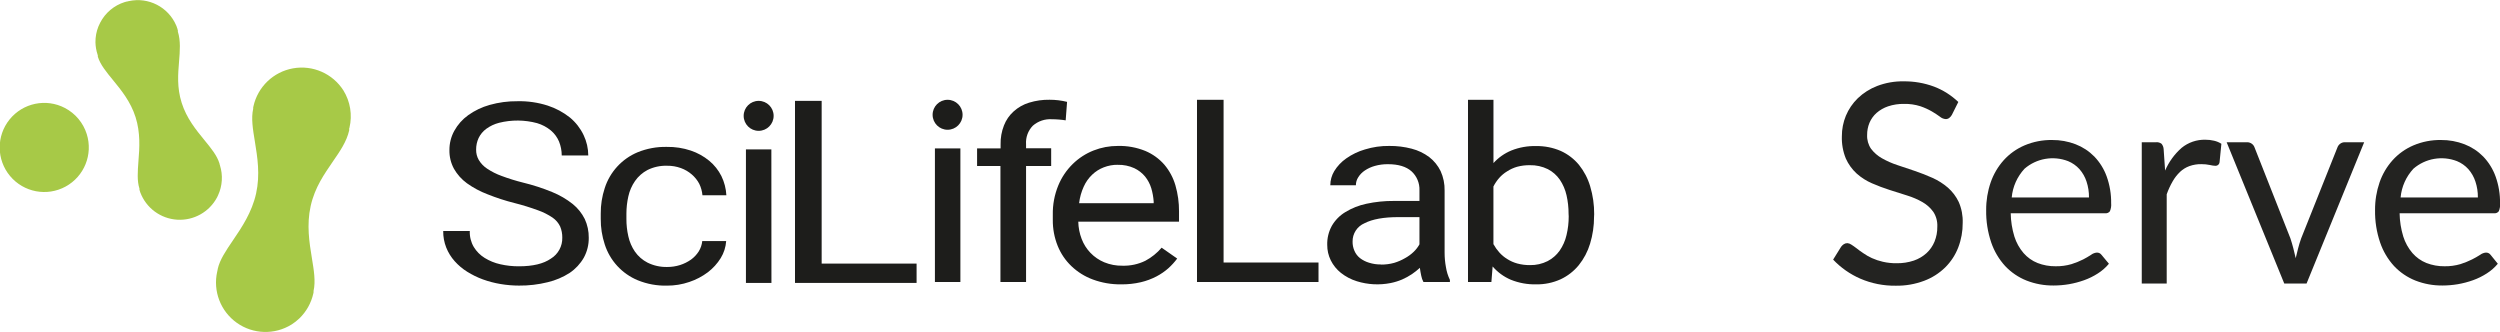
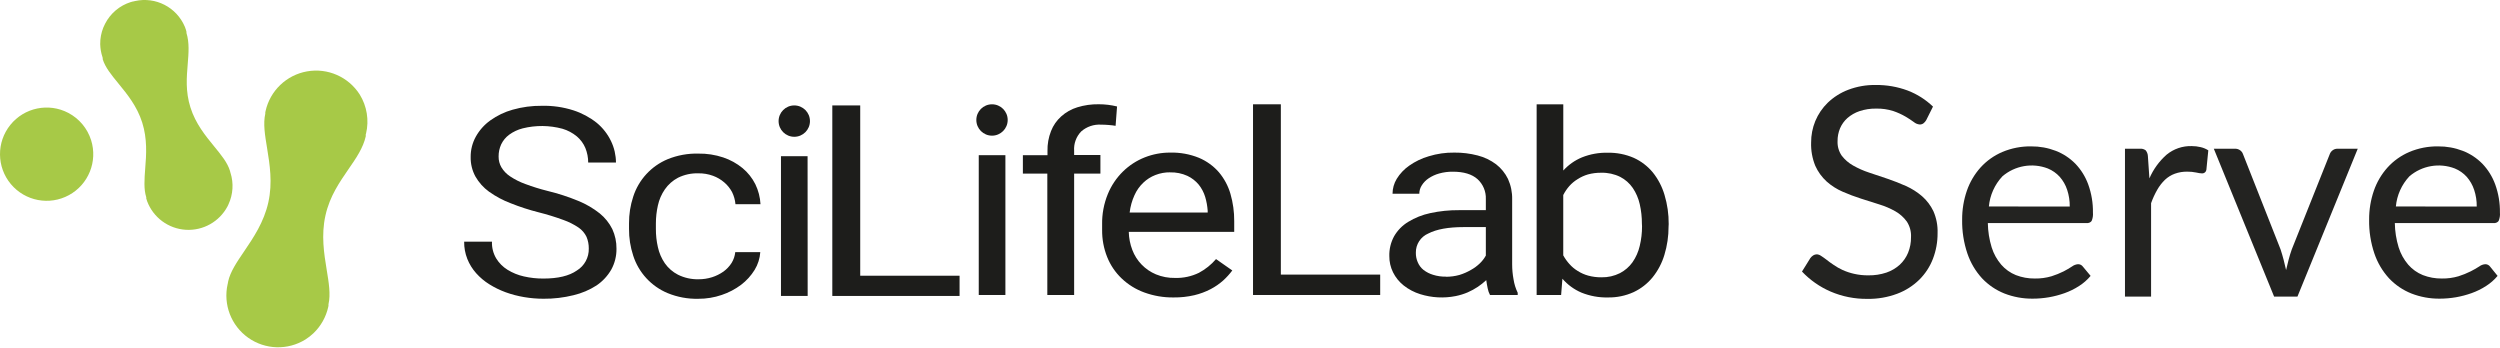
- <svg xmlns="http://www.w3.org/2000/svg" id="Layer_1" data-name="Layer 1" viewBox="0 0 627.3 83.3">
-   <defs>
-     <style>.cls-1{fill:#1d1d1b;}.cls-2{fill:#a7c947;}.cls-3{fill:#232321;}</style>
+ <svg xmlns="http://www.w3.org/2000/svg" id="Layer_1" data-name="Layer 1" viewBox="0 0 599.404 83.263" version="1.1" width="599.404" height="83.263">
+   <defs id="defs1">
+     <style id="style1">.cls-1{fill:#1d1d1b;}.cls-2{fill:#a7c947;}.cls-3{fill:#232321;}</style>
  </defs>
-   <path class="cls-1" d="M590.86,413.77v-29.1H585v-4.42h5.9v-1a12.22,12.22,0,0,1,.85-4.78,9.18,9.18,0,0,1,2.43-3.51,10.26,10.26,0,0,1,3.87-2.19,16.52,16.52,0,0,1,5.14-.73,18.12,18.12,0,0,1,4.39.53l-.35,4.64c-.48-.08-1-.15-1.64-.2s-1.21-.08-1.81-.08a6.63,6.63,0,0,0-4.8,1.63,6.07,6.07,0,0,0-1.69,4.65v1h6.3v4.46h-6.3v29.1Z" transform="translate(-339.83 -343.01)" />
-   <path class="cls-1" d="M480.92,402.62a7,7,0,0,0-.54-2.79,5.7,5.7,0,0,0-1.89-2.21,16.07,16.07,0,0,0-3.68-1.85,58.43,58.43,0,0,0-5.87-1.81,53.14,53.14,0,0,1-6.75-2.19A22.81,22.81,0,0,1,457,389a11.59,11.59,0,0,1-3.26-3.64,9.39,9.39,0,0,1-1.14-4.67,9.88,9.88,0,0,1,1.23-4.87,11.91,11.91,0,0,1,3.47-3.9,17.14,17.14,0,0,1,5.38-2.58,24.67,24.67,0,0,1,7-.93,23,23,0,0,1,7.59,1.1,17.84,17.84,0,0,1,5.58,3,13,13,0,0,1,3.42,4.4,12,12,0,0,1,1.17,5.11h-6.66a9.32,9.32,0,0,0-.68-3.5,7.44,7.44,0,0,0-2.05-2.78,9.73,9.73,0,0,0-3.45-1.83,19,19,0,0,0-9.53-.09,9.43,9.43,0,0,0-3.25,1.53,6.24,6.24,0,0,0-1.9,2.3,6.8,6.8,0,0,0-.62,2.91,5,5,0,0,0,.67,2.6,6.77,6.77,0,0,0,2.09,2.17,16.78,16.78,0,0,0,3.64,1.83,49.26,49.26,0,0,0,5.34,1.66,50.58,50.58,0,0,1,7.39,2.4,21,21,0,0,1,5.13,3,11.39,11.39,0,0,1,3,3.75,10.89,10.89,0,0,1,1,4.7,10.13,10.13,0,0,1-1.24,5,11.53,11.53,0,0,1-3.54,3.81,17.76,17.76,0,0,1-5.51,2.34,28.71,28.71,0,0,1-7.2.85,27.56,27.56,0,0,1-4.63-.39,25,25,0,0,1-4.44-1.16,21,21,0,0,1-3.93-1.92,14.4,14.4,0,0,1-3.16-2.66,11.58,11.58,0,0,1-2.11-3.41,10.91,10.91,0,0,1-.76-4.15h6.67a7.29,7.29,0,0,0,1,4,8.28,8.28,0,0,0,2.72,2.74,12.67,12.67,0,0,0,3.94,1.6,20.4,20.4,0,0,0,4.68.51c3.5,0,6.16-.64,8-1.92A6,6,0,0,0,480.92,402.62Z" transform="translate(-339.83 -343.01)" />
-   <path class="cls-1" d="M507.23,410a10.59,10.59,0,0,0,3.25-.49,10.16,10.16,0,0,0,2.74-1.36,7.61,7.61,0,0,0,1.94-2.06,6.1,6.1,0,0,0,.88-2.59h6a9.34,9.34,0,0,1-1.36,4.26,13.23,13.23,0,0,1-3.23,3.56,16.42,16.42,0,0,1-4.65,2.44,17.05,17.05,0,0,1-5.61.92,18.23,18.23,0,0,1-7.34-1.35,14.54,14.54,0,0,1-8.28-9,19.93,19.93,0,0,1-1-6.41v-1.3a19.93,19.93,0,0,1,1-6.41,14.56,14.56,0,0,1,8.27-9,18.33,18.33,0,0,1,7.32-1.34,18,18,0,0,1,6,.92,14.61,14.61,0,0,1,4.63,2.56,12,12,0,0,1,3.06,3.85,12.5,12.5,0,0,1,1.24,4.8h-6a8.26,8.26,0,0,0-.81-2.89,8,8,0,0,0-1.87-2.33,8.71,8.71,0,0,0-2.71-1.59,9.76,9.76,0,0,0-3.5-.59,10.31,10.31,0,0,0-4.89,1.06,8.81,8.81,0,0,0-3.14,2.77,10.79,10.79,0,0,0-1.68,3.87,19.66,19.66,0,0,0-.48,4.32v1.3a19,19,0,0,0,.48,4.38,11,11,0,0,0,1.66,3.86,8.73,8.73,0,0,0,3.16,2.75A10.56,10.56,0,0,0,507.23,410Z" transform="translate(-339.83 -343.01)" />
-   <path class="cls-1" d="M546,409.15h23.82V414H539.31V368.32H546Z" transform="translate(-339.83 -343.01)" />
-   <path class="cls-1" d="M621.13,414.36a19.72,19.72,0,0,1-7.06-1.21,15.55,15.55,0,0,1-5.4-3.36,14.51,14.51,0,0,1-3.46-5.12,17,17,0,0,1-1.21-6.5v-1.3a18.34,18.34,0,0,1,1.37-7.31,16.14,16.14,0,0,1,3.64-5.41,15.7,15.7,0,0,1,5.22-3.38,16.37,16.37,0,0,1,6.08-1.14,17.16,17.16,0,0,1,6.9,1.25,13.09,13.09,0,0,1,4.78,3.45,14.16,14.16,0,0,1,2.78,5.2,22.88,22.88,0,0,1,.9,6.53v2.57H610.39a12.93,12.93,0,0,0,.85,4.34,10.3,10.3,0,0,0,5.66,5.85,11.41,11.41,0,0,0,4.58.86,12.24,12.24,0,0,0,5.73-1.23,14.2,14.2,0,0,0,4.1-3.29l3.9,2.73a17.12,17.12,0,0,1-2.18,2.4,15,15,0,0,1-3,2.07,16.84,16.84,0,0,1-3.92,1.46A20.94,20.94,0,0,1,621.13,414.36Zm-.79-30a9.39,9.39,0,0,0-3.56.64,8.73,8.73,0,0,0-2.9,1.84,9.41,9.41,0,0,0-2.12,3A13.85,13.85,0,0,0,610.6,394h18.71v-.44a15.55,15.55,0,0,0-.6-3.31,8.83,8.83,0,0,0-1.55-2.94,7.93,7.93,0,0,0-2.71-2.1,9.4,9.4,0,0,0-4.14-.84Z" transform="translate(-339.83 -343.01)" />
-   <path class="cls-1" d="M646.85,408.88h23.82v4.89H640.18V368.05h6.67Z" transform="translate(-339.83 -343.01)" />
-   <path class="cls-1" d="M697,413.77a5.48,5.48,0,0,1-.55-1.56c-.14-.63-.25-1.29-.35-2a16.81,16.81,0,0,1-2,1.59,15.77,15.77,0,0,1-2.45,1.34,14.75,14.75,0,0,1-2.88.89,17.22,17.22,0,0,1-8.48-.45,12.27,12.27,0,0,1-4-2.1,9.32,9.32,0,0,1-2.54-3.14,8.6,8.6,0,0,1-.89-3.89A9.38,9.38,0,0,1,674,399.7a9.68,9.68,0,0,1,3.37-3.45,16.81,16.81,0,0,1,5.3-2.11,31.69,31.69,0,0,1,6.94-.71H696v-2.66a6.14,6.14,0,0,0-2-4.78q-2-1.78-5.91-1.78a11.68,11.68,0,0,0-3.28.43,8.67,8.67,0,0,0-2.53,1.16,5.51,5.51,0,0,0-1.64,1.69,3.65,3.65,0,0,0-.59,2h-6.42a6.91,6.91,0,0,1,1-3.56,10.67,10.67,0,0,1,3-3.17,15.81,15.81,0,0,1,4.68-2.25,19.86,19.86,0,0,1,6.13-.88,21.29,21.29,0,0,1,5.61.69,12.57,12.57,0,0,1,4.41,2.11,10,10,0,0,1,2.85,3.51,11.27,11.27,0,0,1,1,4.92v15.57a19.54,19.54,0,0,0,.33,3.58,11.43,11.43,0,0,0,1,3.23v.53Zm-10.6-4.37a11.94,11.94,0,0,0,3.25-.43,12.75,12.75,0,0,0,2.76-1.2,10.11,10.11,0,0,0,2.16-1.59,7.88,7.88,0,0,0,1.43-1.86v-6.83h-5.32q-5.49,0-8.46,1.53a4.92,4.92,0,0,0-3,4.63,5.47,5.47,0,0,0,.45,2.26,4.66,4.66,0,0,0,1.4,1.86,7.12,7.12,0,0,0,2.28,1.16,9.51,9.51,0,0,0,3.05.44Z" transform="translate(-339.83 -343.01)" />
-   <path class="cls-1" d="M739.81,397.36a23,23,0,0,1-1,6.8,15.88,15.88,0,0,1-2.83,5.38,13,13,0,0,1-4.56,3.55,14.32,14.32,0,0,1-6.11,1.27,16,16,0,0,1-6.39-1.16,12.46,12.46,0,0,1-4.56-3.33l-.31,3.9h-5.87V368.05h6.39v15.88a12.47,12.47,0,0,1,4.49-3.16,15.71,15.71,0,0,1,6.18-1.11,15,15,0,0,1,6.23,1.23,12.77,12.77,0,0,1,4.56,3.49,15.7,15.7,0,0,1,2.81,5.39,23.7,23.7,0,0,1,1,7Zm-6.39-.65a20.82,20.82,0,0,0-.52-4.72,11.45,11.45,0,0,0-1.67-3.88,8.22,8.22,0,0,0-3-2.65,9.76,9.76,0,0,0-4.56-1,11.7,11.7,0,0,0-3.18.4A9.54,9.54,0,0,0,718,386a8.67,8.67,0,0,0-2,1.67,10.5,10.5,0,0,0-1.44,2.13v14.47a11.1,11.1,0,0,0,1.47,2.07,8.67,8.67,0,0,0,2,1.67,9.26,9.26,0,0,0,2.53,1.12,11.7,11.7,0,0,0,3.18.4,9.42,9.42,0,0,0,4.42-1,8.54,8.54,0,0,0,3-2.6A11.31,11.31,0,0,0,732.9,402a19.71,19.71,0,0,0,.55-4.72Z" transform="translate(-339.83 -343.01)" />
-   <path class="cls-1" d="M533.4,414H527v-33.5h6.38Z" transform="translate(-339.83 -343.01)" />
-   <circle class="cls-1" cx="190.36" cy="29.07" r="3.76" />
-   <circle class="cls-1" cx="237.77" cy="28.8" r="3.76" />
-   <path class="cls-1" d="M580.81,413.77h-6.39V380.25h6.39Z" transform="translate(-339.83 -343.01)" />
-   <path class="cls-2" d="M394.55,392a10.43,10.43,0,0,0,.47-7.51h0a.75.75,0,0,0-.08-.24v-.08a.21.21,0,0,0-.05-.14V384c-.62-2-2.09-3.78-3.79-5.86-2.09-2.55-4.45-5.44-5.68-9.32s-.91-7.3-.66-10.4c.22-2.65.42-5.16-.3-7.47h0v-.05a.43.43,0,0,1,0-.16v-.08l-.07-.25a1.56,1.56,0,0,0-.17-.5v-.07c-.06-.15-.11-.29-.17-.43h0a10.49,10.49,0,0,0-11.91-6.12h0l-.46.11h-.06l-.52.14a10.42,10.42,0,0,0-6.13,5.16c-.16.31-.31.62-.44.94a10.34,10.34,0,0,0-.75,4,10.63,10.63,0,0,0,.53,3.06h0a1.09,1.09,0,0,0,.07.24v.3c.62,2,2.09,3.77,3.79,5.85,2.09,2.55,4.45,5.44,5.68,9.33s1,7.65.72,11c-.2,2.67-.37,5,.25,6.91h0v.06a.38.38,0,0,0,0,.15v.09a1.13,1.13,0,0,0,.08.24,1.69,1.69,0,0,0,.13.42,10.59,10.59,0,0,0,19.28,1.22A4.16,4.16,0,0,0,394.55,392Z" transform="translate(-339.83 -343.01)" />
-   <path class="cls-2" d="M426,365.7a12.41,12.41,0,0,0-22.58,4l-.06.3v.3h0c-.54,2.39-.09,5.11.43,8.26.63,3.88,1.35,8.27.3,13s-3.57,8.46-5.79,11.73c-1.79,2.63-3.33,4.9-3.85,7.25h0v.06c0,.06,0,.13-.05.19v.1a1.53,1.53,0,0,1-.07.29A12.41,12.41,0,0,0,413,424.43a12.71,12.71,0,0,0,1.93-1.51,12.44,12.44,0,0,0,3.52-6.27h0l.06-.29v-.1a.74.74,0,0,1,0-.21h0V416h0c.54-2.4.09-5.13-.43-8.28-.63-3.87-1.35-8.26-.3-13s3.48-8.1,5.55-11.15c1.8-2.6,3.5-5.06,4.12-7.86v-.36a.48.48,0,0,1,.07-.3A12.37,12.37,0,0,0,426,365.7Z" transform="translate(-339.83 -343.01)" />
-   <path class="cls-2" d="M356.13,370.11a11.18,11.18,0,1,0,5.47,6.55,11.18,11.18,0,0,0-5.47-6.55Z" transform="translate(-339.83 -343.01)" />
-   <path class="cls-3" d="M829.59,371.84a2.48,2.48,0,0,1-.69.79,1.44,1.44,0,0,1-.89.26,2.53,2.53,0,0,1-1.4-.59,22.9,22.9,0,0,0-2-1.31,16.25,16.25,0,0,0-2.91-1.32,12.66,12.66,0,0,0-4.11-.59,12,12,0,0,0-4,.61,8.61,8.61,0,0,0-2.9,1.66,6.94,6.94,0,0,0-1.77,2.47,7.8,7.8,0,0,0-.59,3.06,5.69,5.69,0,0,0,1,3.49,9,9,0,0,0,2.73,2.36,21.05,21.05,0,0,0,3.85,1.7l4.41,1.48c1.5.52,3,1.09,4.41,1.73a15.84,15.84,0,0,1,3.85,2.44,11.15,11.15,0,0,1,2.73,3.6,12,12,0,0,1,1,5.25,16.83,16.83,0,0,1-1.12,6.18,14.26,14.26,0,0,1-3.27,5,15.17,15.17,0,0,1-5.29,3.36,19.36,19.36,0,0,1-7.12,1.23,21.68,21.68,0,0,1-8.89-1.77,20.82,20.82,0,0,1-6.82-4.78l2-3.22a2.64,2.64,0,0,1,.68-.65,1.63,1.63,0,0,1,.89-.26,2,2,0,0,1,1,.37c.39.25.83.55,1.32.93s1,.78,1.68,1.22a13.63,13.63,0,0,0,2.15,1.23,14.29,14.29,0,0,0,2.75.92,14.63,14.63,0,0,0,3.46.37,13.05,13.05,0,0,0,4.31-.66,9.22,9.22,0,0,0,3.2-1.88,8.14,8.14,0,0,0,2-2.88,9.6,9.6,0,0,0,.7-3.75,6.24,6.24,0,0,0-1-3.72,8.65,8.65,0,0,0-2.71-2.44,18.91,18.91,0,0,0-3.85-1.66l-4.41-1.4a45.85,45.85,0,0,1-4.41-1.66,14.28,14.28,0,0,1-3.85-2.45,11.41,11.41,0,0,1-2.72-3.76,13.58,13.58,0,0,1-1-5.59,13.4,13.4,0,0,1,1-5.14,13.22,13.22,0,0,1,3-4.41,14.59,14.59,0,0,1,4.87-3.08,17.71,17.71,0,0,1,6.63-1.16,21.25,21.25,0,0,1,7.65,1.33,18.09,18.09,0,0,1,6.07,3.85Z" transform="translate(-339.83 -343.01)" />
-   <path class="cls-3" d="M869,409.19a12,12,0,0,1-2.77,2.43,16.77,16.77,0,0,1-3.45,1.7,23,23,0,0,1-3.79,1,23.49,23.49,0,0,1-3.89.33,18.16,18.16,0,0,1-6.77-1.24,15,15,0,0,1-5.36-3.64,16.78,16.78,0,0,1-3.51-5.94,24.08,24.08,0,0,1-1.26-8.12,20.9,20.9,0,0,1,1.13-6.93,16.37,16.37,0,0,1,3.28-5.58,15,15,0,0,1,5.21-3.71,17.1,17.1,0,0,1,6.93-1.35,16,16,0,0,1,5.9,1.07,13.34,13.34,0,0,1,4.69,3.08,14.14,14.14,0,0,1,3.1,5,19.09,19.09,0,0,1,1.12,6.74,4.06,4.06,0,0,1-.32,2,1.3,1.3,0,0,1-1.19.49H844.36a21,21,0,0,0,.92,5.84,11.78,11.78,0,0,0,2.3,4.15,9.22,9.22,0,0,0,3.5,2.49,12.17,12.17,0,0,0,4.55.82,13.4,13.4,0,0,0,4-.54,19.83,19.83,0,0,0,2.92-1.18,22.58,22.58,0,0,0,2-1.17,2.72,2.72,0,0,1,1.42-.54,1.39,1.39,0,0,1,1.19.59Zm-5-16.63a12.24,12.24,0,0,0-.62-4,8.89,8.89,0,0,0-1.78-3.12,7.88,7.88,0,0,0-2.85-2,10.79,10.79,0,0,0-10.91,1.89,12.21,12.21,0,0,0-3.23,7.22Z" transform="translate(-339.83 -343.01)" />
-   <path class="cls-3" d="M883.1,385.81a16.05,16.05,0,0,1,4.13-5.69,9.07,9.07,0,0,1,6-2.05,9,9,0,0,1,2.15.25,5.73,5.73,0,0,1,1.84.77l-.46,4.65a1,1,0,0,1-1,.88,7.25,7.25,0,0,1-1.43-.21,10,10,0,0,0-2.14-.21,8.41,8.41,0,0,0-3,.49,6.9,6.9,0,0,0-2.35,1.45,10.6,10.6,0,0,0-1.85,2.38,19.55,19.55,0,0,0-1.49,3.24v22.4h-6.26V378.7h3.57a2,2,0,0,1,1.4.39,2.36,2.36,0,0,1,.52,1.33Z" transform="translate(-339.83 -343.01)" />
-   <path class="cls-3" d="M933.05,378.7l-14.46,35.46H913L898.54,378.7h5.07a2,2,0,0,1,1.26.39,1.91,1.91,0,0,1,.67.91l9,22.82c.28.86.53,1.7.74,2.52s.4,1.63.59,2.45c.19-.82.39-1.64.6-2.45s.46-1.66.77-2.52l9.1-22.82a2,2,0,0,1,.7-.93,1.88,1.88,0,0,1,1.15-.37Z" transform="translate(-339.83 -343.01)" />
-   <path class="cls-3" d="M966.58,409.19a12,12,0,0,1-2.77,2.43,16.77,16.77,0,0,1-3.45,1.7,23,23,0,0,1-3.79,1,23.49,23.49,0,0,1-3.89.33,18.16,18.16,0,0,1-6.77-1.24,15,15,0,0,1-5.36-3.64,16.78,16.78,0,0,1-3.51-5.94,24.08,24.08,0,0,1-1.26-8.12,20.9,20.9,0,0,1,1.13-6.93,16.37,16.37,0,0,1,3.28-5.58,15,15,0,0,1,5.21-3.71,17.07,17.07,0,0,1,6.93-1.35,16,16,0,0,1,5.9,1.07,13.34,13.34,0,0,1,4.69,3.08,14.14,14.14,0,0,1,3.1,5,19.09,19.09,0,0,1,1.12,6.74,4.06,4.06,0,0,1-.32,2,1.3,1.3,0,0,1-1.19.49H941.94a21,21,0,0,0,.92,5.84,11.78,11.78,0,0,0,2.3,4.15,9.22,9.22,0,0,0,3.5,2.49,12.17,12.17,0,0,0,4.55.82,13.4,13.4,0,0,0,4-.54,20.29,20.29,0,0,0,2.92-1.18,22.58,22.58,0,0,0,2.05-1.17,2.72,2.72,0,0,1,1.42-.54,1.39,1.39,0,0,1,1.19.59Zm-5-16.63a12.24,12.24,0,0,0-.62-4,9,9,0,0,0-1.78-3.12,7.88,7.88,0,0,0-2.85-2,10.79,10.79,0,0,0-10.91,1.89,12.21,12.21,0,0,0-3.23,7.22Z" transform="translate(-339.83 -343.01)" />
+   <path class="cls-1" d="m 251.107,70.727 v -29.1 h -5.86 v -4.42 h 5.9 v -1 a 12.22,12.22 0 0 1 0.85,-4.78 9.18,9.18 0 0 1 2.43,-3.51 10.26,10.26 0 0 1 3.87,-2.19 16.52,16.52 0 0 1 5.14,-0.73 18.12,18.12 0 0 1 4.39,0.53 l -0.35,4.64 c -0.48,-0.08 -1,-0.15 -1.64,-0.2 -0.64,-0.05 -1.21,-0.08 -1.81,-0.08 a 6.63,6.63 0 0 0 -4.8,1.63 6.07,6.07 0 0 0 -1.69,4.65 v 1 h 6.3 v 4.46 h -6.3 v 29.1 z" id="path1" />
+   <path class="cls-1" d="m 141.167,59.577 a 7,7 0 0 0 -0.54,-2.79 5.7,5.7 0 0 0 -1.89,-2.21 16.07,16.07 0 0 0 -3.68,-1.85 58.43,58.43 0 0 0 -5.87,-1.81 53.14,53.14 0 0 1 -6.75,-2.19 22.81,22.81 0 0 1 -5.19,-2.77 11.59,11.59 0 0 1 -3.26,-3.64 9.39,9.39 0 0 1 -1.14,-4.67 9.88,9.88 0 0 1 1.23,-4.87 11.91,11.91 0 0 1 3.47,-3.9 17.14,17.14 0 0 1 5.38,-2.58 24.67,24.67 0 0 1 7,-0.93 23,23 0 0 1 7.59,1.1 17.84,17.84 0 0 1 5.58,3 13,13 0 0 1 3.42,4.4 12,12 0 0 1 1.17,5.11 h -6.66 a 9.32,9.32 0 0 0 -0.68,-3.5 7.44,7.44 0 0 0 -2.05,-2.78 9.73,9.73 0 0 0 -3.45,-1.83 19,19 0 0 0 -9.53,-0.09 9.43,9.43 0 0 0 -3.25,1.53 6.24,6.24 0 0 0 -1.9,2.3 6.8,6.8 0 0 0 -0.62,2.91 5,5 0 0 0 0.67,2.6 6.77,6.77 0 0 0 2.09,2.17 16.78,16.78 0 0 0 3.64,1.83 49.26,49.26 0 0 0 5.34,1.66 50.58,50.58 0 0 1 7.39,2.4 21,21 0 0 1 5.13,3 11.39,11.39 0 0 1 3,3.75 10.89,10.89 0 0 1 1,4.7 10.13,10.13 0 0 1 -1.24,5 11.53,11.53 0 0 1 -3.54,3.81 17.76,17.76 0 0 1 -5.51,2.34 28.71,28.71 0 0 1 -7.2,0.85 27.56,27.56 0 0 1 -4.63,-0.39 25,25 0 0 1 -4.44,-1.16 21,21 0 0 1 -3.93,-1.92 14.4,14.4 0 0 1 -3.16,-2.66 11.58,11.58 0 0 1 -2.11,-3.41 10.91,10.91 0 0 1 -0.76,-4.15 h 6.67 a 7.29,7.29 0 0 0 1,4 8.28,8.28 0 0 0 2.72,2.74 12.67,12.67 0 0 0 3.94,1.6 20.4,20.4 0 0 0 4.68,0.51 c 3.5,0 6.16,-0.64 8,-1.92 a 6,6 0 0 0 2.87,-5.29 z" id="path2" />
+   <path class="cls-1" d="m 167.477,66.957 a 10.59,10.59 0 0 0 3.25,-0.49 10.16,10.16 0 0 0 2.74,-1.36 7.61,7.61 0 0 0 1.94,-2.06 6.1,6.1 0 0 0 0.88,-2.59 h 6 a 9.34,9.34 0 0 1 -1.36,4.26 13.23,13.23 0 0 1 -3.23,3.56 16.42,16.42 0 0 1 -4.65,2.44 17.05,17.05 0 0 1 -5.61,0.92 18.23,18.23 0 0 1 -7.34,-1.35 14.54,14.54 0 0 1 -8.28,-9 19.93,19.93 0 0 1 -1,-6.41 v -1.3 a 19.93,19.93 0 0 1 1,-6.41 14.56,14.56 0 0 1 8.27,-9 18.33,18.33 0 0 1 7.32,-1.34 18,18 0 0 1 6,0.92 14.61,14.61 0 0 1 4.63,2.56 12,12 0 0 1 3.06,3.85 12.5,12.5 0 0 1 1.24,4.8 h -6 a 8.26,8.26 0 0 0 -0.81,-2.89 8,8 0 0 0 -1.87,-2.33 8.71,8.71 0 0 0 -2.71,-1.59 9.76,9.76 0 0 0 -3.5,-0.59 10.31,10.31 0 0 0 -4.89,1.06 8.81,8.81 0 0 0 -3.14,2.77 10.79,10.79 0 0 0 -1.68,3.87 19.66,19.66 0 0 0 -0.48,4.32 v 1.3 a 19,19 0 0 0 0.48,4.38 11,11 0 0 0 1.66,3.86 8.73,8.73 0 0 0 3.16,2.75 10.56,10.56 0 0 0 4.92,1.09 z" id="path3" />
+   <path class="cls-1" d="m 206.247,66.107 h 23.82 v 4.85 h -30.51 v -45.68 h 6.69 z" id="path4" />
+   <path class="cls-1" d="m 281.377,71.317 a 19.72,19.72 0 0 1 -7.06,-1.21 15.55,15.55 0 0 1 -5.4,-3.36 14.51,14.51 0 0 1 -3.46,-5.12 17,17 0 0 1 -1.21,-6.5 v -1.3 a 18.34,18.34 0 0 1 1.37,-7.31 16.14,16.14 0 0 1 3.64,-5.41 15.7,15.7 0 0 1 5.22,-3.38 16.37,16.37 0 0 1 6.08,-1.14 17.16,17.16 0 0 1 6.9,1.25 13.09,13.09 0 0 1 4.78,3.45 14.16,14.16 0 0 1 2.78,5.2 22.88,22.88 0 0 1 0.9,6.53 v 2.57 h -25.28 a 12.93,12.93 0 0 0 0.85,4.34 10.3,10.3 0 0 0 5.66,5.85 11.41,11.41 0 0 0 4.58,0.86 12.24,12.24 0 0 0 5.73,-1.23 14.2,14.2 0 0 0 4.1,-3.29 l 3.9,2.73 a 17.12,17.12 0 0 1 -2.18,2.4 15,15 0 0 1 -3,2.07 16.84,16.84 0 0 1 -3.92,1.46 20.94,20.94 0 0 1 -4.98,0.54 z m -0.79,-30 a 9.39,9.39 0 0 0 -3.56,0.64 8.73,8.73 0 0 0 -2.9,1.84 9.41,9.41 0 0 0 -2.12,3 13.85,13.85 0 0 0 -1.16,4.16 h 18.71 v -0.44 a 15.55,15.55 0 0 0 -0.6,-3.31 8.83,8.83 0 0 0 -1.55,-2.94 7.93,7.93 0 0 0 -2.71,-2.1 9.4,9.4 0 0 0 -4.14,-0.84 z" id="path5" />
+   <path class="cls-1" d="m 307.097,65.837 h 23.82 v 4.89 h -30.49 v -45.72 h 6.67 z" id="path6" />
+   <path class="cls-1" d="m 357.247,70.727 a 5.48,5.48 0 0 1 -0.55,-1.56 c -0.14,-0.63 -0.25,-1.29 -0.35,-2 a 16.81,16.81 0 0 1 -2,1.59 15.77,15.77 0 0 1 -2.45,1.34 14.75,14.75 0 0 1 -2.88,0.89 17.22,17.22 0 0 1 -8.48,-0.45 12.27,12.27 0 0 1 -4,-2.1 9.32,9.32 0 0 1 -2.54,-3.14 8.6,8.6 0 0 1 -0.89,-3.89 9.38,9.38 0 0 1 1.14,-4.75 9.68,9.68 0 0 1 3.37,-3.45 16.81,16.81 0 0 1 5.3,-2.11 31.69,31.69 0 0 1 6.94,-0.71 h 6.39 v -2.66 a 6.14,6.14 0 0 0 -2,-4.78 q -2,-1.78 -5.91,-1.78 a 11.68,11.68 0 0 0 -3.28,0.43 8.67,8.67 0 0 0 -2.53,1.16 5.51,5.51 0 0 0 -1.64,1.69 3.65,3.65 0 0 0 -0.59,2 h -6.42 a 6.91,6.91 0 0 1 1,-3.56 10.67,10.67 0 0 1 3,-3.17 15.81,15.81 0 0 1 4.68,-2.25 19.86,19.86 0 0 1 6.13,-0.88 21.29,21.29 0 0 1 5.61,0.69 12.57,12.57 0 0 1 4.41,2.11 10,10 0 0 1 2.85,3.51 11.27,11.27 0 0 1 1,4.92 v 15.57 a 19.54,19.54 0 0 0 0.33,3.58 11.43,11.43 0 0 0 1,3.23 v 0.53 z m -10.6,-4.37 a 11.94,11.94 0 0 0 3.25,-0.43 12.75,12.75 0 0 0 2.76,-1.2 10.11,10.11 0 0 0 2.16,-1.59 7.88,7.88 0 0 0 1.43,-1.86 v -6.83 h -5.32 q -5.49,0 -8.46,1.53 a 4.92,4.92 0 0 0 -3,4.63 5.47,5.47 0 0 0 0.45,2.26 4.66,4.66 0 0 0 1.4,1.86 7.12,7.12 0 0 0 2.28,1.16 9.51,9.51 0 0 0 3.05,0.44 z" id="path7" />
+   <path class="cls-1" d="m 400.057,54.317 a 23,23 0 0 1 -1,6.8 15.88,15.88 0 0 1 -2.83,5.38 13,13 0 0 1 -4.56,3.55 14.32,14.32 0 0 1 -6.11,1.27 16,16 0 0 1 -6.39,-1.16 12.46,12.46 0 0 1 -4.56,-3.33 l -0.31,3.9 h -5.87 v -45.72 h 6.39 v 15.88 a 12.47,12.47 0 0 1 4.49,-3.16 15.71,15.71 0 0 1 6.18,-1.11 15,15 0 0 1 6.23,1.23 12.77,12.77 0 0 1 4.56,3.49 15.7,15.7 0 0 1 2.81,5.39 23.7,23.7 0 0 1 1,7 z m -6.39,-0.65 a 20.82,20.82 0 0 0 -0.52,-4.72 11.45,11.45 0 0 0 -1.67,-3.88 8.22,8.22 0 0 0 -3,-2.65 9.76,9.76 0 0 0 -4.56,-1 11.7,11.7 0 0 0 -3.18,0.4 9.54,9.54 0 0 0 -2.49,1.14 8.67,8.67 0 0 0 -2,1.67 10.5,10.5 0 0 0 -1.44,2.13 v 14.47 a 11.1,11.1 0 0 0 1.47,2.07 8.67,8.67 0 0 0 2,1.67 9.26,9.26 0 0 0 2.53,1.12 11.7,11.7 0 0 0 3.18,0.4 9.42,9.42 0 0 0 4.42,-1 8.54,8.54 0 0 0 3,-2.6 11.31,11.31 0 0 0 1.74,-3.93 19.71,19.71 0 0 0 0.55,-4.72 z" id="path8" />
+   <path class="cls-1" d="m 193.647,70.957 h -6.4 v -33.5 h 6.38 z" id="path9" />
+   <circle class="cls-1" cx="190.437" cy="29.037" r="3.76" id="circle9" />
+   <circle class="cls-1" cx="237.847" cy="28.767" r="3.76" id="circle10" />
+   <path class="cls-1" d="m 241.057,70.727 h -6.39 v -33.52 h 6.39 z" id="path10" />
+   <path class="cls-2" d="m 54.797,48.957 a 10.43,10.43 0 0 0 0.47,-7.51 v 0 a 0.75,0.75 0 0 0 -0.08,-0.24 v -0.08 a 0.21,0.21 0 0 0 -0.05,-0.14 v -0.03 c -0.62,-2 -2.09,-3.78 -3.79,-5.86 -2.09,-2.55 -4.45,-5.44 -5.68,-9.32 -1.23,-3.88 -0.91,-7.3 -0.66,-10.4 0.22,-2.65 0.42,-5.16 -0.3,-7.47 v 0 -0.05 a 0.43,0.43 0 0 1 0,-0.16 v -0.08 l -0.07,-0.25 a 1.56,1.56 0 0 0 -0.17,-0.5 v -0.07 c -0.06,-0.15 -0.11,-0.29 -0.17,-0.43 v 0 a 10.49,10.49 0 0 0 -11.91,-6.12 v 0 l -0.46,0.11 h -0.06 l -0.52,0.14 a 10.42,10.42 0 0 0 -6.13,5.16 c -0.16,0.31 -0.31,0.62 -0.44,0.94 a 10.34,10.34 0 0 0 -0.75,4 10.63,10.63 0 0 0 0.53,3.06 v 0 a 1.09,1.09 0 0 0 0.07,0.24 v 0.3 c 0.62,2 2.09,3.77 3.79,5.85 2.09,2.55 4.45,5.44 5.68,9.33 1.23,3.89 1,7.65 0.72,11 -0.2,2.67 -0.37,5 0.25,6.91 v 0 0.06 a 0.38,0.38 0 0 0 0,0.15 v 0.09 a 1.13,1.13 0 0 0 0.08,0.24 1.69,1.69 0 0 0 0.13,0.42 10.59,10.59 0 0 0 19.28,1.22 4.16,4.16 0 0 0 0.24,-0.51 z" id="path11" />
+   <path class="cls-2" d="m 86.247,22.657 a 12.41,12.41 0 0 0 -22.58,4 l -0.06,0.3 v 0.3 0 c -0.54,2.39 -0.09,5.11 0.43,8.26 0.63,3.88 1.35,8.27 0.3,13 -1.05,4.73 -3.57,8.46 -5.79,11.73 -1.79,2.63 -3.33,4.9 -3.85,7.25 v 0 0.06 c 0,0.06 0,0.13 -0.05,0.19 v 0.1 a 1.53,1.53 0 0 1 -0.07,0.29 12.41,12.41 0 0 0 18.67,13.25 12.71,12.71 0 0 0 1.93,-1.51 12.44,12.44 0 0 0 3.52,-6.27 v 0 l 0.06,-0.29 v -0.1 a 0.74,0.74 0 0 1 0,-0.21 v 0 -0.05 0 c 0.54,-2.4 0.09,-5.13 -0.43,-8.28 -0.63,-3.87 -1.35,-8.26 -0.3,-13 1.05,-4.74 3.48,-8.1 5.55,-11.15 1.8,-2.6 3.5,-5.06 4.12,-7.86 v -0.36 a 0.48,0.48 0 0 1 0.07,-0.3 12.37,12.37 0 0 0 -1.52,-9.35 z" id="path12" />
+   <path class="cls-2" d="m 16.377,27.067 a 11.18,11.18 0 1 0 5.47,6.55 11.18,11.18 0 0 0 -5.47,-6.55 z" id="path13" />
+   <path class="cls-3" d="m 461.837,28.797 a 2.48,2.48 0 0 1 -0.69,0.79 1.44,1.44 0 0 1 -0.89,0.26 2.53,2.53 0 0 1 -1.4,-0.59 22.9,22.9 0 0 0 -2,-1.31 16.25,16.25 0 0 0 -2.91,-1.32 12.66,12.66 0 0 0 -4.11,-0.59 12,12 0 0 0 -4,0.61 8.61,8.61 0 0 0 -2.9,1.66 6.94,6.94 0 0 0 -1.77,2.47 7.8,7.8 0 0 0 -0.59,3.06 5.69,5.69 0 0 0 1,3.49 9,9 0 0 0 2.73,2.36 21.05,21.05 0 0 0 3.85,1.7 l 4.41,1.48 c 1.5,0.52 3,1.09 4.41,1.73 a 15.84,15.84 0 0 1 3.85,2.44 11.15,11.15 0 0 1 2.73,3.6 12,12 0 0 1 1,5.25 16.83,16.83 0 0 1 -1.12,6.18 14.26,14.26 0 0 1 -3.27,5 15.17,15.17 0 0 1 -5.29,3.36 19.36,19.36 0 0 1 -7.12,1.23 21.68,21.68 0 0 1 -8.89,-1.77 20.82,20.82 0 0 1 -6.82,-4.78 l 2,-3.22 a 2.64,2.64 0 0 1 0.68,-0.65 1.63,1.63 0 0 1 0.89,-0.26 2,2 0 0 1 1,0.37 c 0.39,0.25 0.83,0.55 1.32,0.93 0.49,0.38 1,0.78 1.68,1.22 a 13.63,13.63 0 0 0 2.15,1.23 14.29,14.29 0 0 0 2.75,0.92 14.63,14.63 0 0 0 3.46,0.37 13.05,13.05 0 0 0 4.31,-0.66 9.22,9.22 0 0 0 3.2,-1.88 8.14,8.14 0 0 0 2,-2.88 9.6,9.6 0 0 0 0.7,-3.75 6.24,6.24 0 0 0 -1,-3.72 8.65,8.65 0 0 0 -2.71,-2.44 18.91,18.91 0 0 0 -3.85,-1.66 l -4.41,-1.4 a 45.85,45.85 0 0 1 -4.41,-1.66 14.28,14.28 0 0 1 -3.85,-2.45 11.41,11.41 0 0 1 -2.72,-3.76 13.58,13.58 0 0 1 -1,-5.59 13.4,13.4 0 0 1 1,-5.14 13.22,13.22 0 0 1 3,-4.41 14.59,14.59 0 0 1 4.87,-3.08 17.71,17.71 0 0 1 6.63,-1.16 21.25,21.25 0 0 1 7.65,1.33 18.09,18.09 0 0 1 6.07,3.85 z" id="path14" />
+   <path class="cls-3" d="m 501.247,66.147 a 12,12 0 0 1 -2.77,2.43 16.77,16.77 0 0 1 -3.45,1.7 23,23 0 0 1 -3.79,1 23.49,23.49 0 0 1 -3.89,0.33 18.16,18.16 0 0 1 -6.77,-1.24 15,15 0 0 1 -5.36,-3.64 16.78,16.78 0 0 1 -3.51,-5.94 24.08,24.08 0 0 1 -1.26,-8.12 20.9,20.9 0 0 1 1.13,-6.93 16.37,16.37 0 0 1 3.28,-5.58 15,15 0 0 1 5.21,-3.71 17.1,17.1 0 0 1 6.93,-1.35 16,16 0 0 1 5.9,1.07 13.34,13.34 0 0 1 4.69,3.08 14.14,14.14 0 0 1 3.1,5 19.09,19.09 0 0 1 1.12,6.74 4.06,4.06 0 0 1 -0.32,2 1.3,1.3 0 0 1 -1.19,0.49 h -23.69 a 21,21 0 0 0 0.92,5.84 11.78,11.78 0 0 0 2.3,4.15 9.22,9.22 0 0 0 3.5,2.49 12.17,12.17 0 0 0 4.55,0.82 13.4,13.4 0 0 0 4,-0.54 19.83,19.83 0 0 0 2.92,-1.18 22.58,22.58 0 0 0 2,-1.17 2.72,2.72 0 0 1 1.42,-0.54 1.39,1.39 0 0 1 1.19,0.59 z m -5,-16.63 a 12.24,12.24 0 0 0 -0.62,-4 8.89,8.89 0 0 0 -1.78,-3.12 7.88,7.88 0 0 0 -2.85,-2 10.79,10.79 0 0 0 -10.91,1.89 12.21,12.21 0 0 0 -3.23,7.22 z" id="path15" />
+   <path class="cls-3" d="m 515.347,42.767 a 16.05,16.05 0 0 1 4.13,-5.69 9.07,9.07 0 0 1 6,-2.05 9,9 0 0 1 2.15,0.25 5.73,5.73 0 0 1 1.84,0.77 l -0.46,4.65 a 1,1 0 0 1 -1,0.88 7.25,7.25 0 0 1 -1.43,-0.21 10,10 0 0 0 -2.14,-0.21 8.41,8.41 0 0 0 -3,0.49 6.9,6.9 0 0 0 -2.35,1.45 10.6,10.6 0 0 0 -1.85,2.38 19.55,19.55 0 0 0 -1.49,3.24 v 22.4 h -6.26 v -35.46 h 3.57 a 2,2 0 0 1 1.4,0.39 2.36,2.36 0 0 1 0.52,1.33 z" id="path16" />
+   <path class="cls-3" d="m 565.297,35.657 -14.46,35.46 h -5.59 l -14.46,-35.46 h 5.07 a 2,2 0 0 1 1.26,0.39 1.91,1.91 0 0 1 0.67,0.91 l 9,22.82 c 0.28,0.86 0.53,1.7 0.74,2.52 0.21,0.82 0.4,1.63 0.59,2.45 0.19,-0.82 0.39,-1.64 0.6,-2.45 0.21,-0.81 0.46,-1.66 0.77,-2.52 l 9.1,-22.82 a 2,2 0 0 1 0.7,-0.93 1.88,1.88 0 0 1 1.15,-0.37 z" id="path17" />
+   <path class="cls-3" d="m 598.827,66.147 a 12,12 0 0 1 -2.77,2.43 16.77,16.77 0 0 1 -3.45,1.7 23,23 0 0 1 -3.79,1 23.49,23.49 0 0 1 -3.89,0.33 18.16,18.16 0 0 1 -6.77,-1.24 15,15 0 0 1 -5.36,-3.64 16.78,16.78 0 0 1 -3.51,-5.94 24.08,24.08 0 0 1 -1.26,-8.12 20.9,20.9 0 0 1 1.13,-6.93 16.37,16.37 0 0 1 3.28,-5.58 15,15 0 0 1 5.21,-3.71 17.07,17.07 0 0 1 6.93,-1.35 16,16 0 0 1 5.9,1.07 13.34,13.34 0 0 1 4.69,3.08 14.14,14.14 0 0 1 3.1,5 19.09,19.09 0 0 1 1.12,6.74 4.06,4.06 0 0 1 -0.32,2 1.3,1.3 0 0 1 -1.19,0.49 h -23.69 a 21,21 0 0 0 0.92,5.84 11.78,11.78 0 0 0 2.3,4.15 9.22,9.22 0 0 0 3.5,2.49 12.17,12.17 0 0 0 4.55,0.82 13.4,13.4 0 0 0 4,-0.54 20.29,20.29 0 0 0 2.92,-1.18 22.58,22.58 0 0 0 2.05,-1.17 2.72,2.72 0 0 1 1.42,-0.54 1.39,1.39 0 0 1 1.19,0.59 z m -5,-16.63 a 12.24,12.24 0 0 0 -0.62,-4 9,9 0 0 0 -1.78,-3.12 7.88,7.88 0 0 0 -2.85,-2 10.79,10.79 0 0 0 -10.91,1.89 12.21,12.21 0 0 0 -3.23,7.22 z" id="path18" />
</svg>
